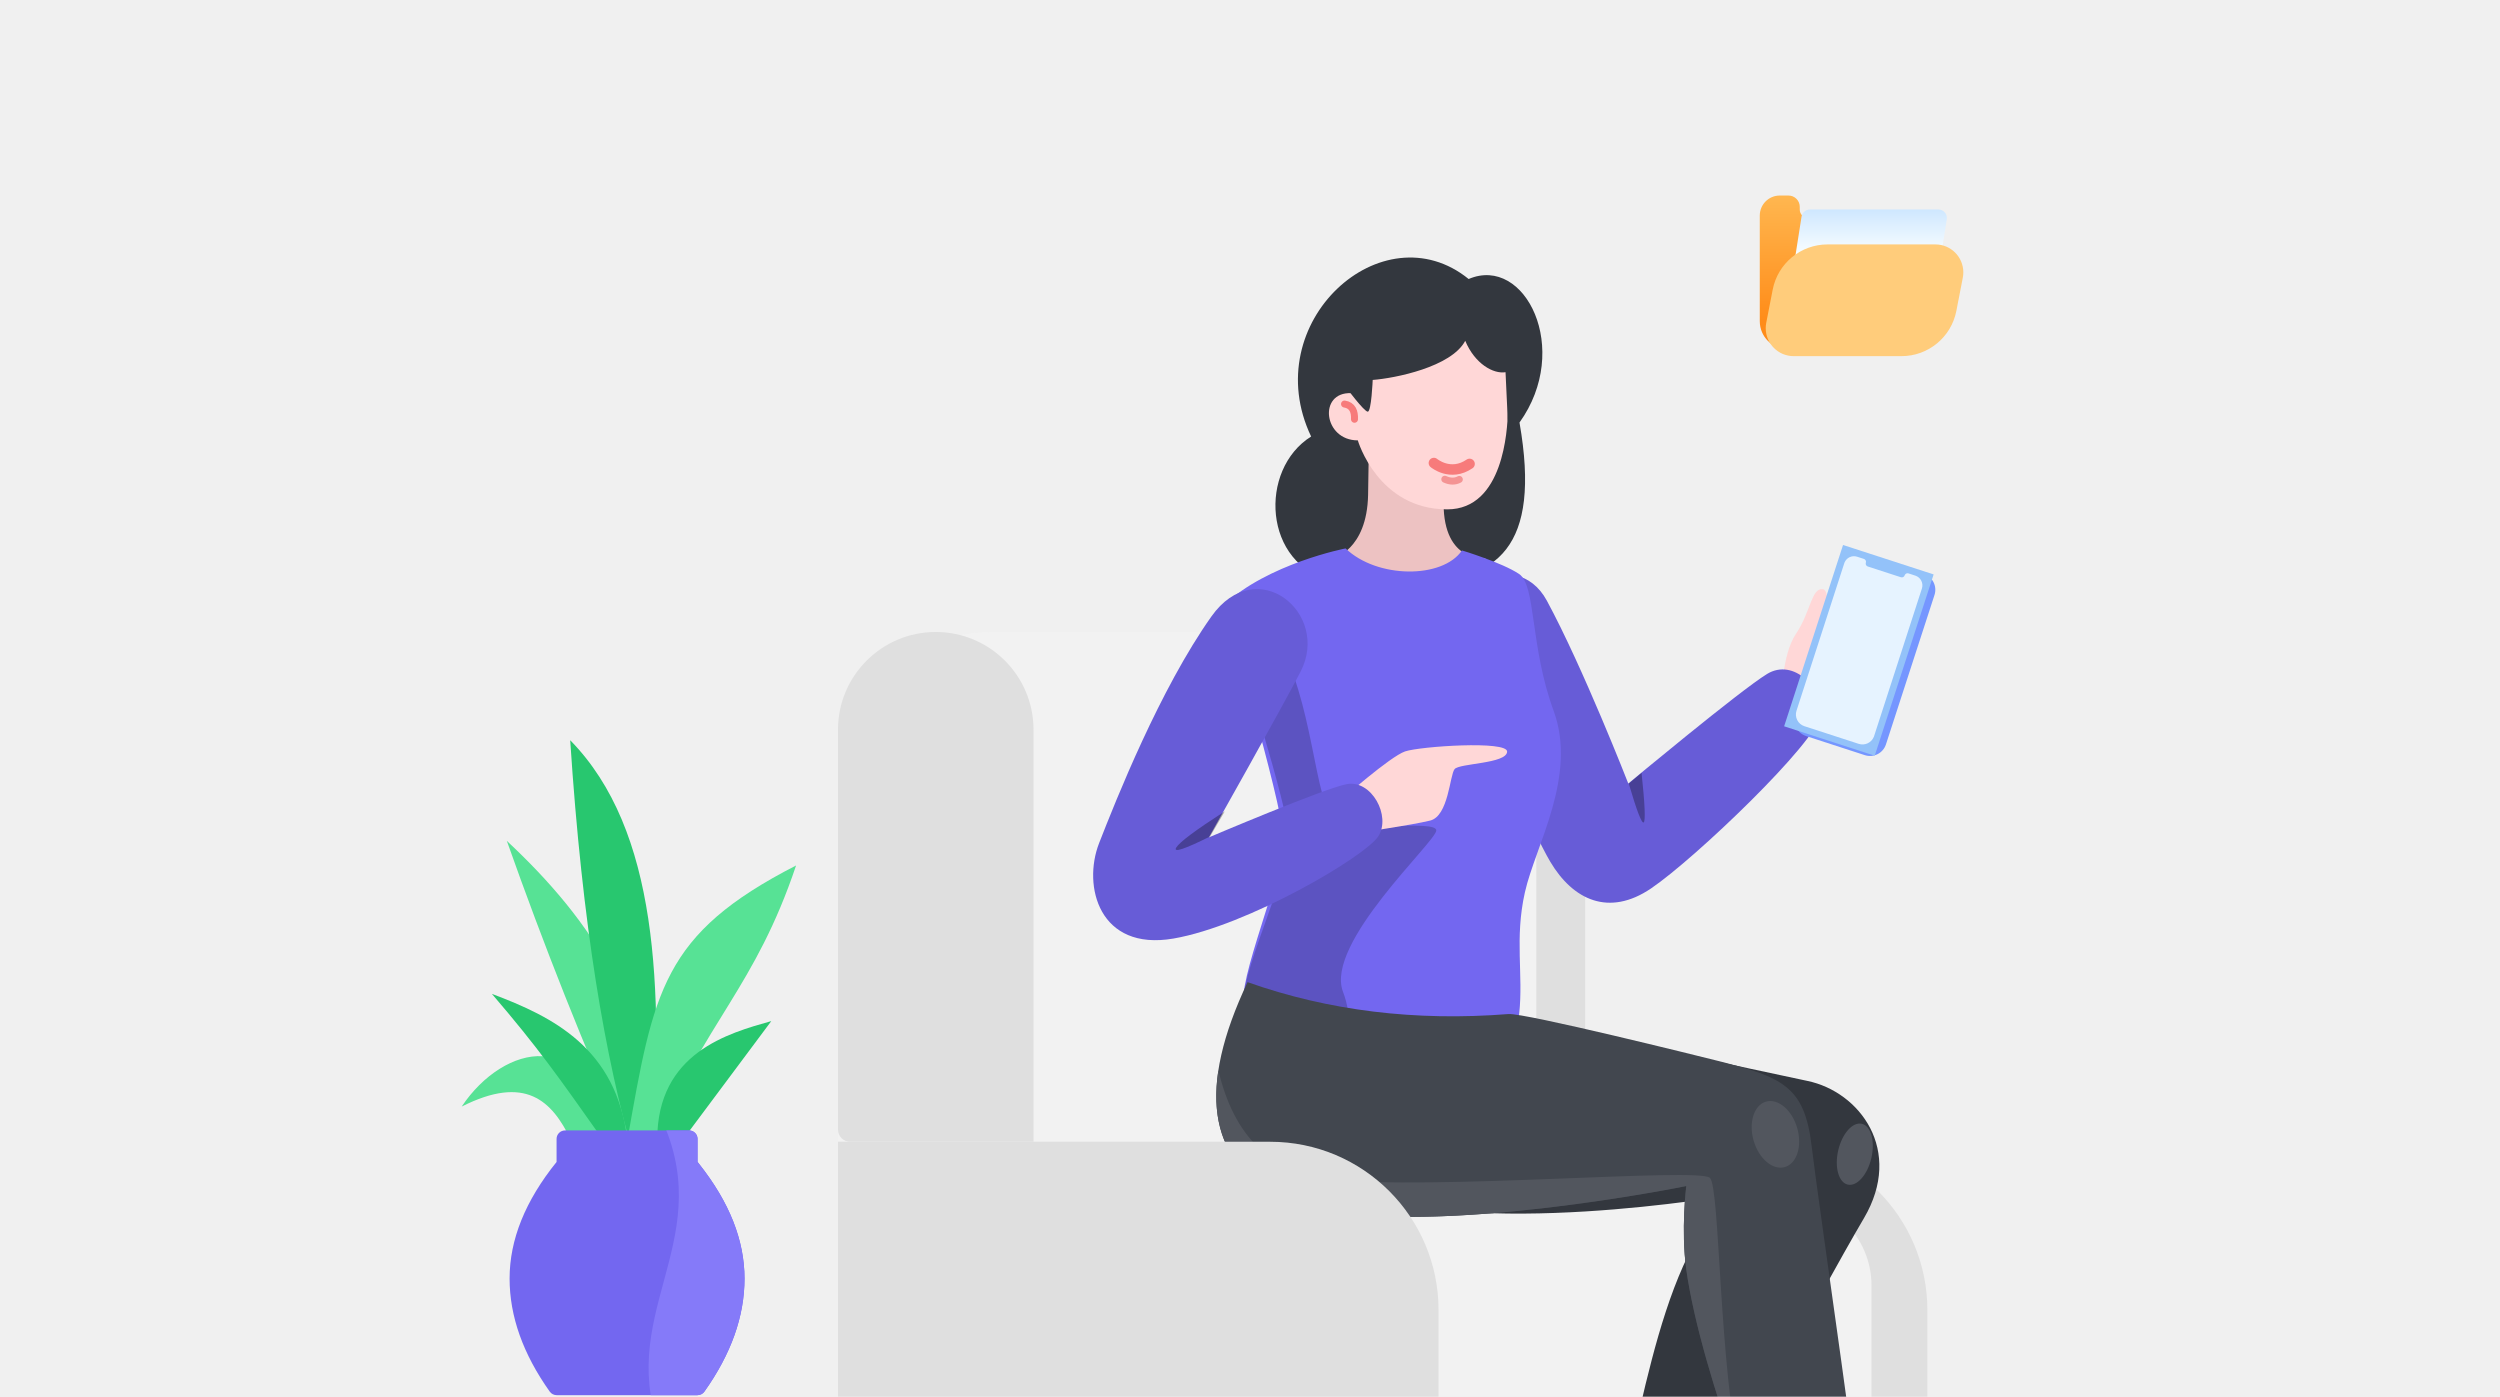
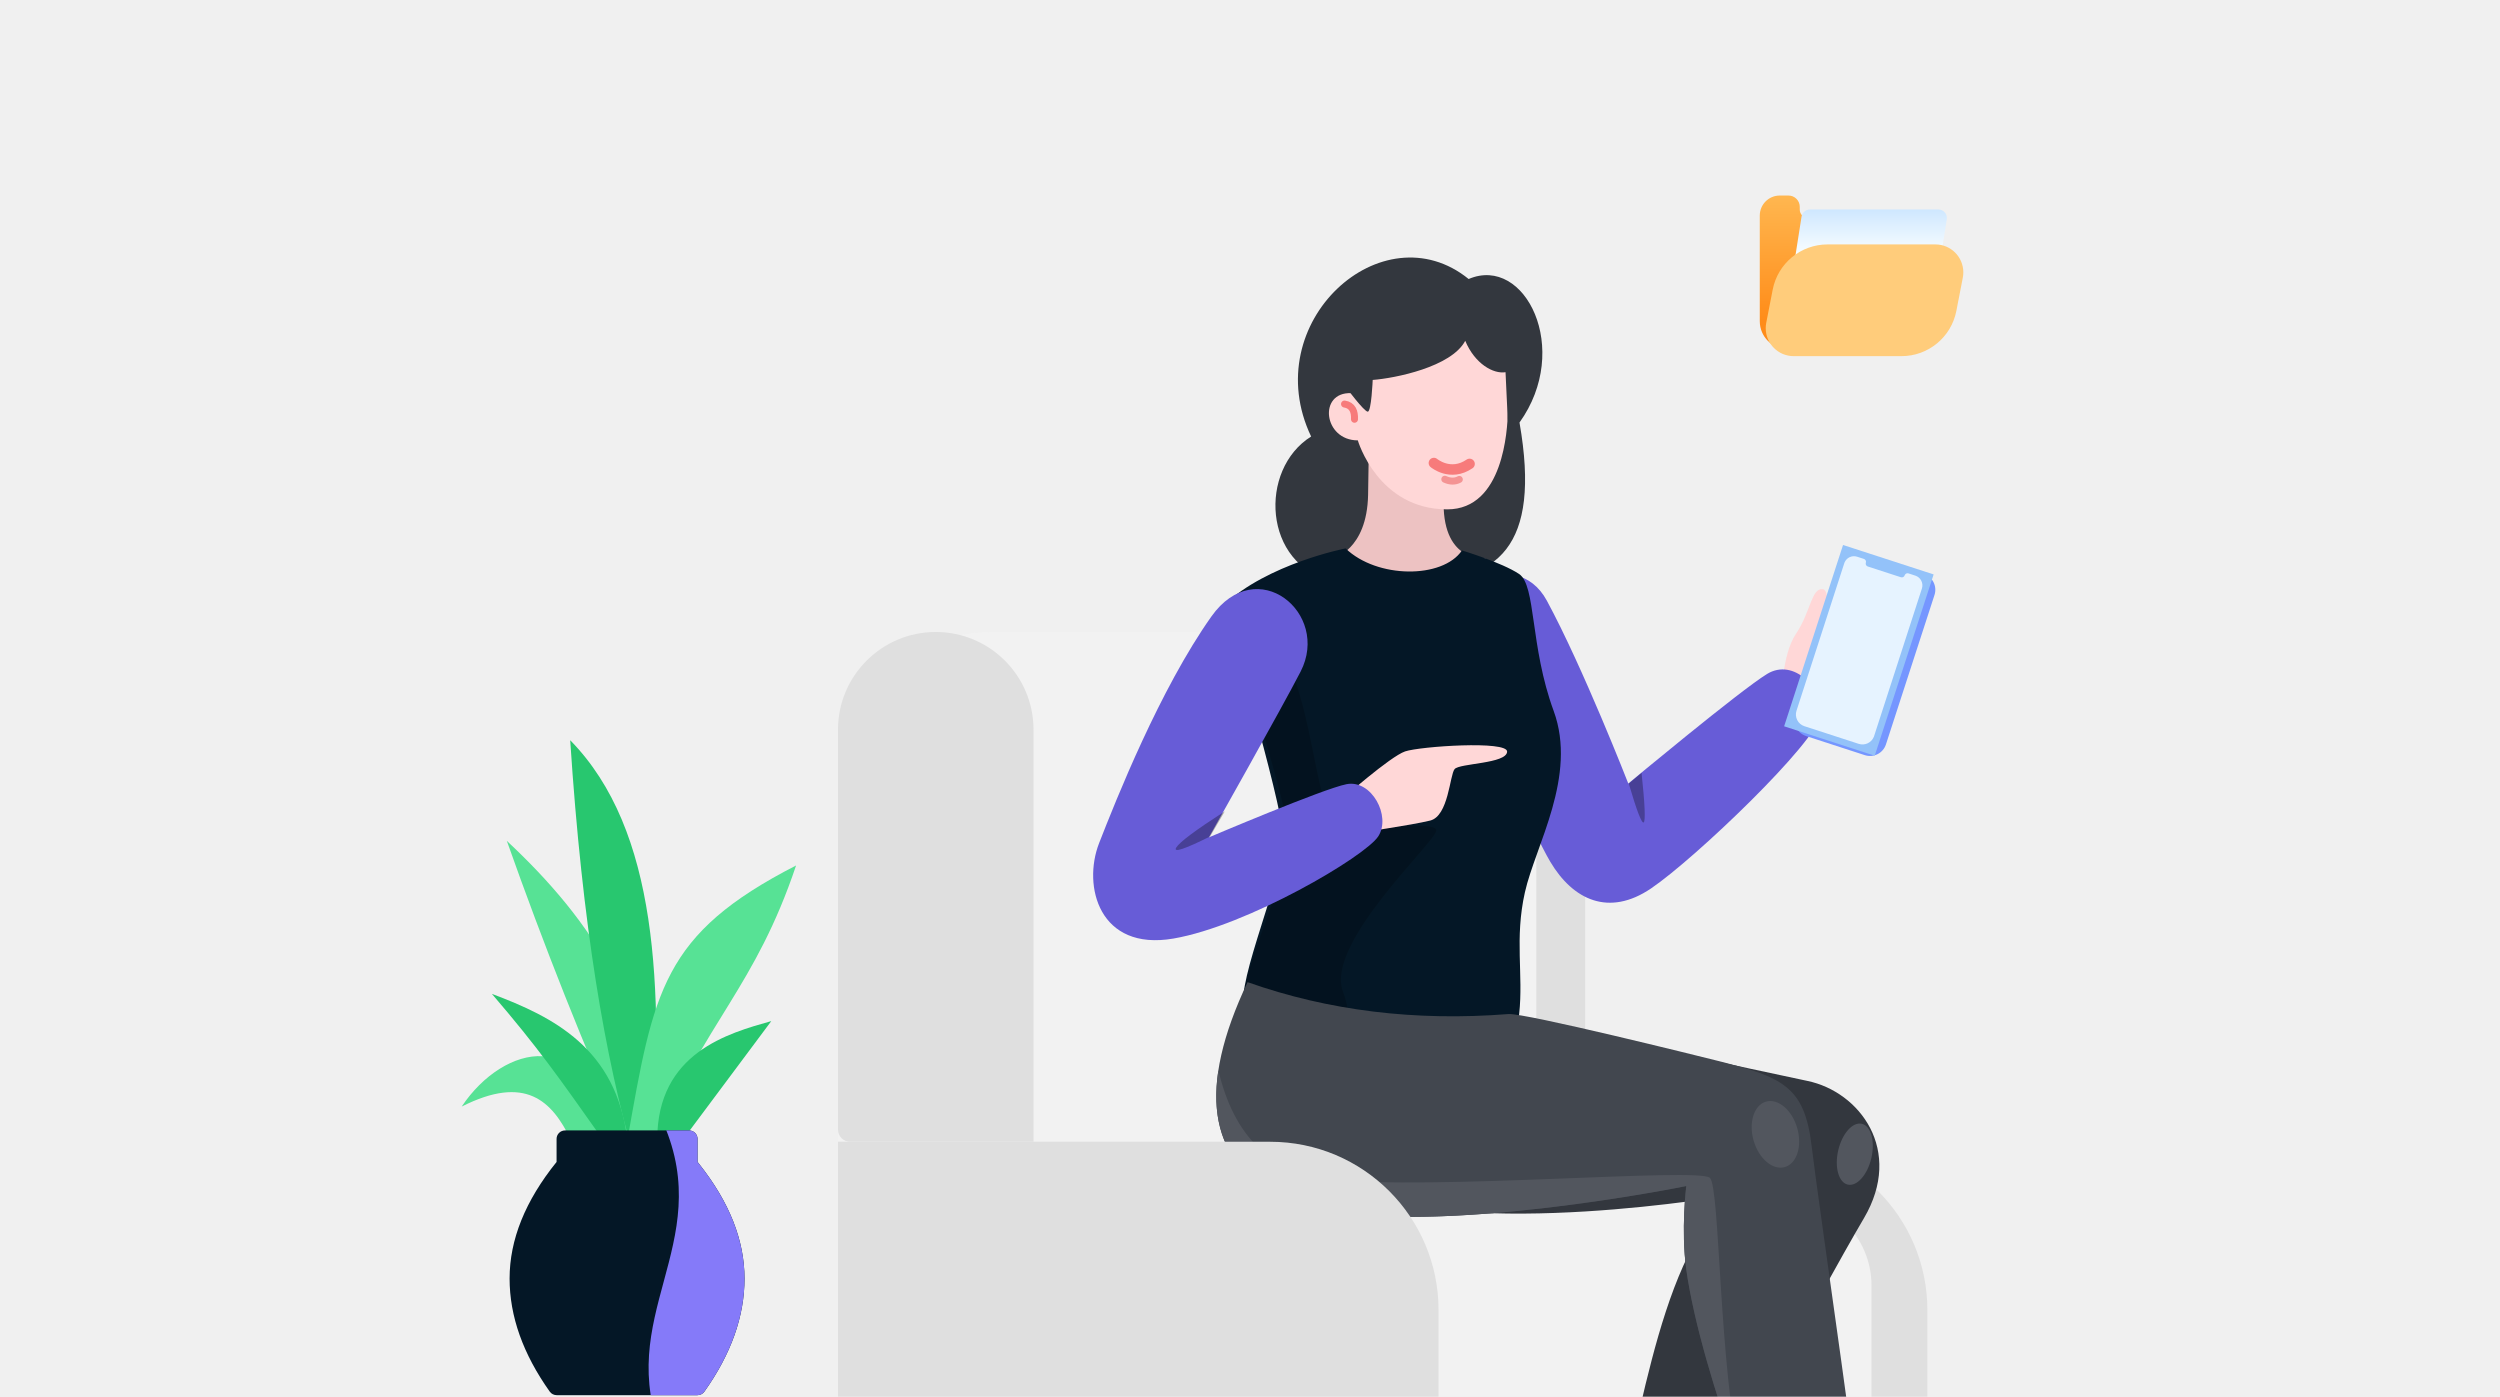
<svg xmlns="http://www.w3.org/2000/svg" xmlns:xlink="http://www.w3.org/1999/xlink" width="358px" height="200px" viewBox="0 0 358 200" version="1.1">
  <defs>
    <path d="M6,0 L352,0 C355.314,-6.08718376e-16 358,2.686 358,6 L358,200 L358,200 L0,200 L0,6 C-4.05812251e-16,2.686 2.686,6.08718376e-16 6,0 Z" id="path-1" />
    <linearGradient x1="50%" y1="81.177%" x2="50%" y2="-34.513%" id="linearGradient-3">
      <stop stop-color="#FF8C19" offset="0%" />
      <stop stop-color="#FFC967" offset="100%" />
    </linearGradient>
    <linearGradient x1="62.11%" y1="31.381%" x2="62.11%" y2="-27.478%" id="linearGradient-4">
      <stop stop-color="#F8FDFF" offset="0%" />
      <stop stop-color="#AAD4FF" offset="100%" />
    </linearGradient>
    <path d="M7.952,0.064 L25.69,0.064 C26.366,0.064 26.914,0.603 26.914,1.268 L26.914,4.578 C31.399,10.144 33.642,15.71 33.642,21.277 C33.642,26.672 31.727,32.066 27.896,37.461 C27.668,37.784 27.293,37.976 26.894,37.976 L6.749,37.976 C6.349,37.976 5.975,37.784 5.746,37.461 C1.915,32.066 0,26.672 0,21.277 C0,15.815 2.159,10.354 6.477,4.893 L6.728,4.578 L6.728,1.268 C6.728,0.603 7.276,0.064 7.952,0.064 Z" id="path-5" />
  </defs>
  <g id="📝-Pages-New" stroke="none" stroke-width="1" fill="none" fill-rule="evenodd">
    <g id="Knowledge-Base" transform="translate(-1052, -791)">
      <g id="Illustration" transform="translate(1052, 791)">
        <mask id="mask-2" fill="white">
          <use xlink:href="#path-1" />
        </mask>
        <g id="Mask" />
        <g mask="url(#mask-2)">
          <g transform="translate(178, 136.5) scale(-1, 1) translate(-178, -136.5) translate(66, 28)">
            <path d="M38.111,135.5 L100,135.5 L100,135.5 L100,201.5 C100,203.709 98.209,205.5 96,205.5 L18,205.5 C15.791,205.5 14,203.709 14,201.5 L14,159.611 C14,146.295 24.795,135.5 38.111,135.5 Z" id="Rectangle" fill="#DFDFDF" />
            <path d="M86.58,62.796 L100,62.5 L100,62.5 L100,142.5 L63,142.5 L63,86.901 C63,73.792 73.474,63.084 86.58,62.796 Z" id="Rectangle" fill="#DFDFDF" />
            <path d="M94.111,62.5 L148.16,62.5 C160.222,62.5 170,72.278 170,84.34 L170,141.753 C170,142.718 169.218,143.5 168.253,143.5 L70,143.5 L70,143.5 L70,86.611 C70,73.295 80.795,62.5 94.111,62.5 Z" id="Rectangle" fill="#F2F2F2" />
            <path d="M156,62.5 C163.732,62.5 170,68.768 170,76.5 L170,133.753 C170,134.718 169.218,135.5 168.253,135.5 L142,135.5 L142,135.5 L142,76.5 C142,68.768 148.268,62.5 156,62.5 Z" id="Rectangle" fill="#DFDFDF" />
            <path d="M34.6,143.5 L96,143.5 L96,143.5 L96,196.5 L22,196.5 L22,156.1 C22,149.141 27.641,143.5 34.6,143.5 Z" id="Rectangle" fill="#F2F2F2" />
            <g id="Wom1.4" stroke-width="1" fill="none" transform="translate(67, 112.5) scale(-1, 1) translate(-67, -112.5) translate(0, 8.5)">
              <g id="Head" transform="translate(26.64127, 0.378756)">
                <path d="M8.147,46.319 C-1.785,44.004 -2.439,30.361 5.112,25.629 C-2.676,9.292 15.333,-6.928 27.669,3.075 C35.756,-0.389 42.476,13.129 34.951,23.628 C38.106,41.654 31.685,46.314 20.109,46.512 L8.147,46.319 Z" id="Path" fill="#33373E" />
                <path d="M8.271,43.06 C8.271,43.06 13.102,41.925 13.27,34.003 C13.437,26.08 13.32,23.376 13.32,23.376 L23.962,23.184 C23.962,23.184 24.078,32.013 24.08,35.207 C24.084,43.785 30.057,43.06 30.057,43.06 C30.057,43.06 28.815,50.016 19.172,50.558 C11.642,50.983 8.271,43.06 8.271,43.06 Z" id="Path" fill="#EDC2C2" />
                <path d="M10.839,19.42 C6.091,19.236 6.866,26.191 11.797,26.182 C11.797,26.182 14.662,36.062 24.607,36.062 C32.684,36.062 33.209,24.546 33.282,22.249 C33.361,19.8 33.371,11.753 33.371,11.753 L10.654,11.742 L10.839,19.42 Z" id="Path" fill="#FFD7D7" />
                <path d="M22.866,28.633 C22.866,28.633 24.498,31.274 27.688,30.334" id="Path" stroke="#F77B7B" stroke-width="1.5" stroke-linecap="round" transform="translate(25.27694, 29.58442) rotate(-18) translate(-25.27694, -29.58442) " />
                <path d="M24.249,31.785 C24.998,32.099 25.708,32.099 26.329,31.738" id="Path" stroke="#F49494" stroke-linecap="round" transform="translate(25.28918, 31.87678) rotate(2) translate(-25.28918, -31.87678) " />
                <path d="M11.057,23.277 C11.356,22.201 11.224,21.261 10.156,20.832" id="Path-8" stroke="#F77B7B" stroke-linecap="round" transform="translate(10.6761, 22.05471) rotate(-13) translate(-10.6761, -22.05471) " />
                <path d="M10.088,18.56 C10.088,18.56 12.69,22.055 13.217,22.073 C13.744,22.092 13.929,17.529 13.929,17.529 C17.121,17.285 25.199,15.675 27.18,11.924 C28.564,15.234 31.212,16.703 32.951,16.421 L33.281,23.452 L34.093,9.317 L9.451,9.317 L10.088,18.56 Z" id="Path" fill="#33373E" />
              </g>
              <g id="LLeg" transform="translate(30.04037, 107.25)" fill="#33373E">
                <path d="M16.635,0.026 C24.043,0.357 65.276,9.483 72.767,11.034 C80.258,12.584 86.591,20.974 80.879,30.689 C74.463,41.595 57.909,72.567 53.889,79.549 C51.9,83.005 41.864,81.067 44.221,75.267 C48.616,64.455 50.657,37.292 61.861,27.388 C61.861,27.388 24.181,33.951 7.905,26.434 C-3.924,20.969 -1.248,-0.775 16.635,0.026 Z" id="Path" />
              </g>
              <g id="LArm" transform="translate(52.38391, 45.76)">
                <path d="M46.782,17.675 C46.782,17.675 46.699,11.643 48.807,8.49 C50.916,5.338 50.999,1.989 52.595,2.099 C54.191,2.208 52.611,9.992 52.611,9.992 C52.611,9.992 54.636,9.218 56.09,8.239 C57.545,7.26 61.955,2.432 62.986,3.288 C64.734,4.745 61.919,12.967 60.386,14.61 C58.848,16.255 50.445,21.661 50.445,21.661 L46.782,17.675 Z" id="Path" fill="#FFD7D7" />
                <path d="M1.256,14.061 C4.702,22.06 11.012,36.754 13.613,41.138 C16.873,46.628 22.014,49.047 28.033,44.973 C34.357,40.693 51.771,23.999 52.282,20.217 C52.788,16.435 48.526,11.898 44.669,14.247 C40.812,16.596 24.787,29.942 24.787,29.942 C24.787,29.942 18.32,13.351 13.117,3.74 C8.611,-4.575 -3.99,1.9 1.256,14.061 Z" id="Path" fill="#675CD7" />
                <path d="M24.854,29.951 C26.012,33.882 26.726,35.733 26.997,35.506 C27.268,35.278 27.164,32.913 26.687,28.41 L24.854,29.951 Z" id="Path" fill-opacity="0.303" fill="#000000" />
              </g>
              <g id="PhoneMini4" transform="translate(110.3976, 56.90821) scale(-1, 1) rotate(-18) translate(-110.3976, -56.90821) translate(102.3976, 42.40821)">
                <g id="Group-3" transform="translate(0, 0)">
                  <path d="M2.834,1.009 L11.674,1.009 C12.999,1.009 14.074,2.083 14.074,3.409 L14.074,25.909 C14.074,27.234 12.999,28.309 11.674,28.309 L2.834,28.309 C1.509,28.309 0.434,27.234 0.434,25.909 L0.434,3.409 C0.434,2.083 1.509,1.009 2.834,1.009 Z" id="Rectangle" fill="#7596FF" fill-rule="nonzero" />
                  <rect id="Rectangle" fill="#93C2F9" x="1.461" y="0.65" width="13.64" height="27.3" />
                  <path d="M3.899,1.625 L4.934,1.625 C5.145,1.625 5.32,1.777 5.356,1.977 L5.363,2.055 C5.363,2.292 5.555,2.484 5.793,2.484 L10.781,2.484 C10.991,2.484 11.167,2.332 11.203,2.132 L11.21,2.055 C11.21,1.817 11.402,1.625 11.639,1.625 L12.669,1.625 C13.433,1.625 14.06,2.214 14.121,2.964 L14.126,3.085 L14.126,3.085 L14.106,25.285 C14.104,26.254 13.319,27.038 12.351,27.04 L4.167,27.04 C3.241,27.041 2.482,26.323 2.418,25.412 L2.413,25.287 C2.413,25.286 2.413,25.285 2.415,25.285 L2.434,3.09 C2.435,2.281 3.091,1.625 3.899,1.625 Z" id="Rectangle" fill="#E6F3FF" fill-rule="nonzero" />
                </g>
              </g>
              <g id="Body" transform="translate(19.19922, 42.03301)">
-                 <path d="M0,8.15 C0,8.15 8.305,35.978 8.551,41.246 C8.797,46.514 1.758,61.997 2.957,65.911 C5.72,74.954 40.995,78.848 42.343,66.682 C42.971,61.009 41.663,55.917 43.17,49.231 C44.672,42.546 50.709,32.612 47.285,23.271 C43.861,13.931 44.778,5.29 42.329,3.657 C39.88,2.024 34.156,0.289 34.156,0.289 C31.372,4.389 21.973,4.329 17.489,-4.61852778e-14 C17.489,-4.61852778e-14 6.348,2.163 0,8.15 Z" id="Path" fill="#7367F0" />
+                 <path d="M0,8.15 C0,8.15 8.305,35.978 8.551,41.246 C8.797,46.514 1.758,61.997 2.957,65.911 C5.72,74.954 40.995,78.848 42.343,66.682 C42.971,61.009 41.663,55.917 43.17,49.231 C44.672,42.546 50.709,32.612 47.285,23.271 C43.861,13.931 44.778,5.29 42.329,3.657 C39.88,2.024 34.156,0.289 34.156,0.289 C31.372,4.389 21.973,4.329 17.489,-4.61852778e-14 C17.489,-4.61852778e-14 6.348,2.163 0,8.15 Z" id="Path" fill="#041726" />
                <path d="M7.442,12.657 C12.978,21.448 12.961,36.755 15.934,38.76 C18.907,40.764 30.479,38.797 30.479,40.385 C30.479,41.972 14.488,56.522 17.113,63.477 C18.487,67.119 18.115,70.377 15.994,73.251 L15.302,73.1 C9.002,71.675 3.936,69.117 2.957,65.911 C1.758,61.997 9.609,46.514 9.363,41.246 C9.154,36.774 2.553,16.046 0.563,9.882 C2.183,7.021 4.476,7.946 7.442,12.657 Z" id="Path" fill-opacity="0.199" fill="#000000" />
              </g>
              <g id="RArm" transform="translate(0, 47.85625)">
                <path d="M36.081,30.158 C36.081,30.158 43.076,23.962 45.217,23.243 C47.359,22.524 59.9,21.661 59.821,23.285 C59.731,25.026 52.995,24.926 52.297,25.782 C51.599,26.638 51.44,32.491 48.802,33.148 C46.169,33.805 38.275,34.938 38.275,34.938 L36.081,30.158 Z" id="Path" fill="#FFD7D7" />
                <path d="M17.471,3.926 C10.102,14.334 3.81,30.189 1.395,36.371 C-1.021,42.552 1.416,51.876 12.036,50.045 C22.637,48.22 39.504,38.3 41.37,35.406 C43.237,32.513 40.401,27.247 36.831,27.937 C33.523,28.574 17.116,35.556 17.116,35.556 C17.116,35.556 27.672,16.832 30.249,11.813 C34.554,3.431 23.963,-5.246 17.471,3.926 Z" id="Path" fill="#675CD7" />
                <path d="M17.283,35.428 C13.598,37.26 11.98,37.792 12.429,37.024 C12.879,36.255 15.2,34.521 19.393,31.821 L17.283,35.428 Z" id="Path" fill-opacity="0.303" fill="#000000" />
              </g>
              <g id="RLeg" transform="translate(17.86184, 104)">
                <path d="M4.789,0.143 C-2.392,15.318 -0.936,25.511 9.154,30.722 C23.792,38.281 67.612,29.341 67.612,29.341 C67.612,29.341 66.829,35.65 67.612,41.277 C69.657,55.972 79.383,80.456 81.441,83.533 C84.286,87.787 92.955,84.579 93.118,81.036 C93.282,77.494 86.583,32.251 85.565,23.623 C84.552,14.995 81.352,13.742 72.008,11.383 C69.862,10.842 44.476,4.528 42.151,4.712 C28.829,5.766 16.375,4.243 4.789,0.143 Z" id="Path" fill="#42474F" />
                <path d="M16.595,28.373 C31.087,29.998 69.453,26.648 70.994,28.17 C72.465,29.624 72.22,54.905 75.52,69.538 L75.018,68.156 C71.914,59.53 68.692,49.038 67.612,41.277 C66.829,35.65 67.612,29.341 67.612,29.341 L65.845,29.683 C57.515,31.249 22.035,37.374 9.154,30.722 C2.175,27.118 -0.673,21.13 0.61,12.759 C2.819,22.221 8.148,27.426 16.595,28.373 Z" id="Path" fill="#52565E" />
                <ellipse id="Oval" fill="#52565E" transform="translate(91.74491, 24.78125) rotate(13) translate(-91.74491, -24.78125) " cx="91.745" cy="24.781" rx="2.436" ry="4.469" />
                <ellipse id="Oval" fill="#52565E" transform="translate(80.37828, 21.9375) rotate(-16) translate(-80.37828, -21.9375) " cx="80.378" cy="21.938" rx="3.248" ry="4.875" />
              </g>
            </g>
            <path d="M108.111,135.5 L170,135.5 L170,135.5 L170,203.753 C170,204.718 169.218,205.5 168.253,205.5 L84,205.5 L84,205.5 L84,159.611 C84,146.295 94.795,135.5 108.111,135.5 Z" id="Rectangle" fill="#DFDFDF" />
            <g id="Group-37" stroke-width="1" fill="none" transform="translate(23, 11.5) scale(-1, 1) translate(-23, -11.5) translate(8, 0)">
              <path d="M2.862,0 L4.11,0 C5.002,5.82428401e-17 5.725,0.723 5.725,1.615 L5.725,2.01 C5.725,2.683 6.271,3.229 6.944,3.229 L22,3.229 C24.209,3.229 26,5.02 26,7.229 L26,18 C26,20.209 24.209,22 22,22 L4,22 C1.791,22 2.705415e-16,20.209 0,18 L0,2.862 C-1.93595067e-16,1.282 1.282,2.90392601e-16 2.862,0 Z" id="Rectangle" fill="url(#linearGradient-3)" />
              <path d="M7.184,2 L25.574,2 C26.248,2 26.794,2.546 26.794,3.219 C26.794,3.283 26.789,3.346 26.779,3.408 L24.021,20.97 C23.928,21.563 23.417,22 22.816,22 L4.426,22 C3.752,22 3.206,21.454 3.206,20.781 C3.206,20.717 3.211,20.654 3.221,20.592 L5.979,3.03 C6.072,2.437 6.583,2 7.184,2 Z" id="Rectangle" fill="url(#linearGradient-4)" />
              <path d="M29.075,11.763 L28.149,16.526 C27.419,20.285 24.126,23 20.296,23 L4.852,23 C2.643,23 0.852,21.209 0.852,19 C0.852,18.744 0.876,18.489 0.925,18.237 L1.851,13.474 C2.581,9.715 5.874,7 9.704,7 L25.148,7 C27.357,7 29.148,8.791 29.148,11 C29.148,11.256 29.124,11.511 29.075,11.763 Z" id="Rectangle" fill="#FFCC7B" />
            </g>
            <g id="Group-79" stroke-width="1" fill="none" transform="translate(176, 78)">
              <g id="Group-86">
                <path d="M23.979,58.234 C30.346,43.991 36.13,29.363 41.424,14.412 C29.228,25.78 19.744,39.63 21.095,58.234 L23.979,58.234 Z" id="Path-113" fill="#57E295" />
                <path d="M20.586,59.721 C19.079,35.435 19.718,12.88 32.347,0 C30.605,26.665 27.346,45.45 23.219,59.721 L20.586,59.721 Z" id="Rectangle" fill="#28C76F" />
                <path d="M20.007,57.192 C12.951,40.221 5.861,35.356 2.45563569e-14,17.935 C19.181,27.771 20.383,35.893 24.148,57.192 L20.007,57.192 Z" id="Path-112" fill="#57E295" />
                <path d="M16.209,57.192 L3.551,40.221 C9.665,41.944 19.883,44.735 19.883,57.192 L16.209,57.192 Z" id="Path-114" fill="#28C76F" />
                <path d="M28.048,57.192 L32.271,57.192 C34.954,51.651 38.735,47.837 47.884,52.461 C41.887,43.427 29.583,40.694 28.048,57.192 Z" id="Path-116" fill="#57E295" />
                <path d="M24.164,57.192 L27.675,57.192 C34.12,48.078 36.891,44.106 43.56,36.323 C34.774,39.62 25.756,44.106 24.164,57.192 Z" id="Path-117" fill="#28C76F" />
              </g>
              <g id="Group-85" transform="translate(7.384615, 55.8125)">
                <mask id="mask-6" fill="white">
                  <use xlink:href="#path-5" />
                </mask>
-                 <use id="Rectangle" fill="#7367F0" xlink:href="#path-5" />
+                 <use id="Rectangle" fill="#041726" xlink:href="#path-5" />
                <path d="M-4.282,-0.978 L11.622,-0.978 C4.008,16.458 19.027,26.784 11.622,44.155 L-4.282,44.155 L-4.282,-0.978 Z" id="Rectangle" fill="#857AF9" mask="url(#mask-6)" />
              </g>
            </g>
          </g>
        </g>
      </g>
    </g>
  </g>
</svg>
